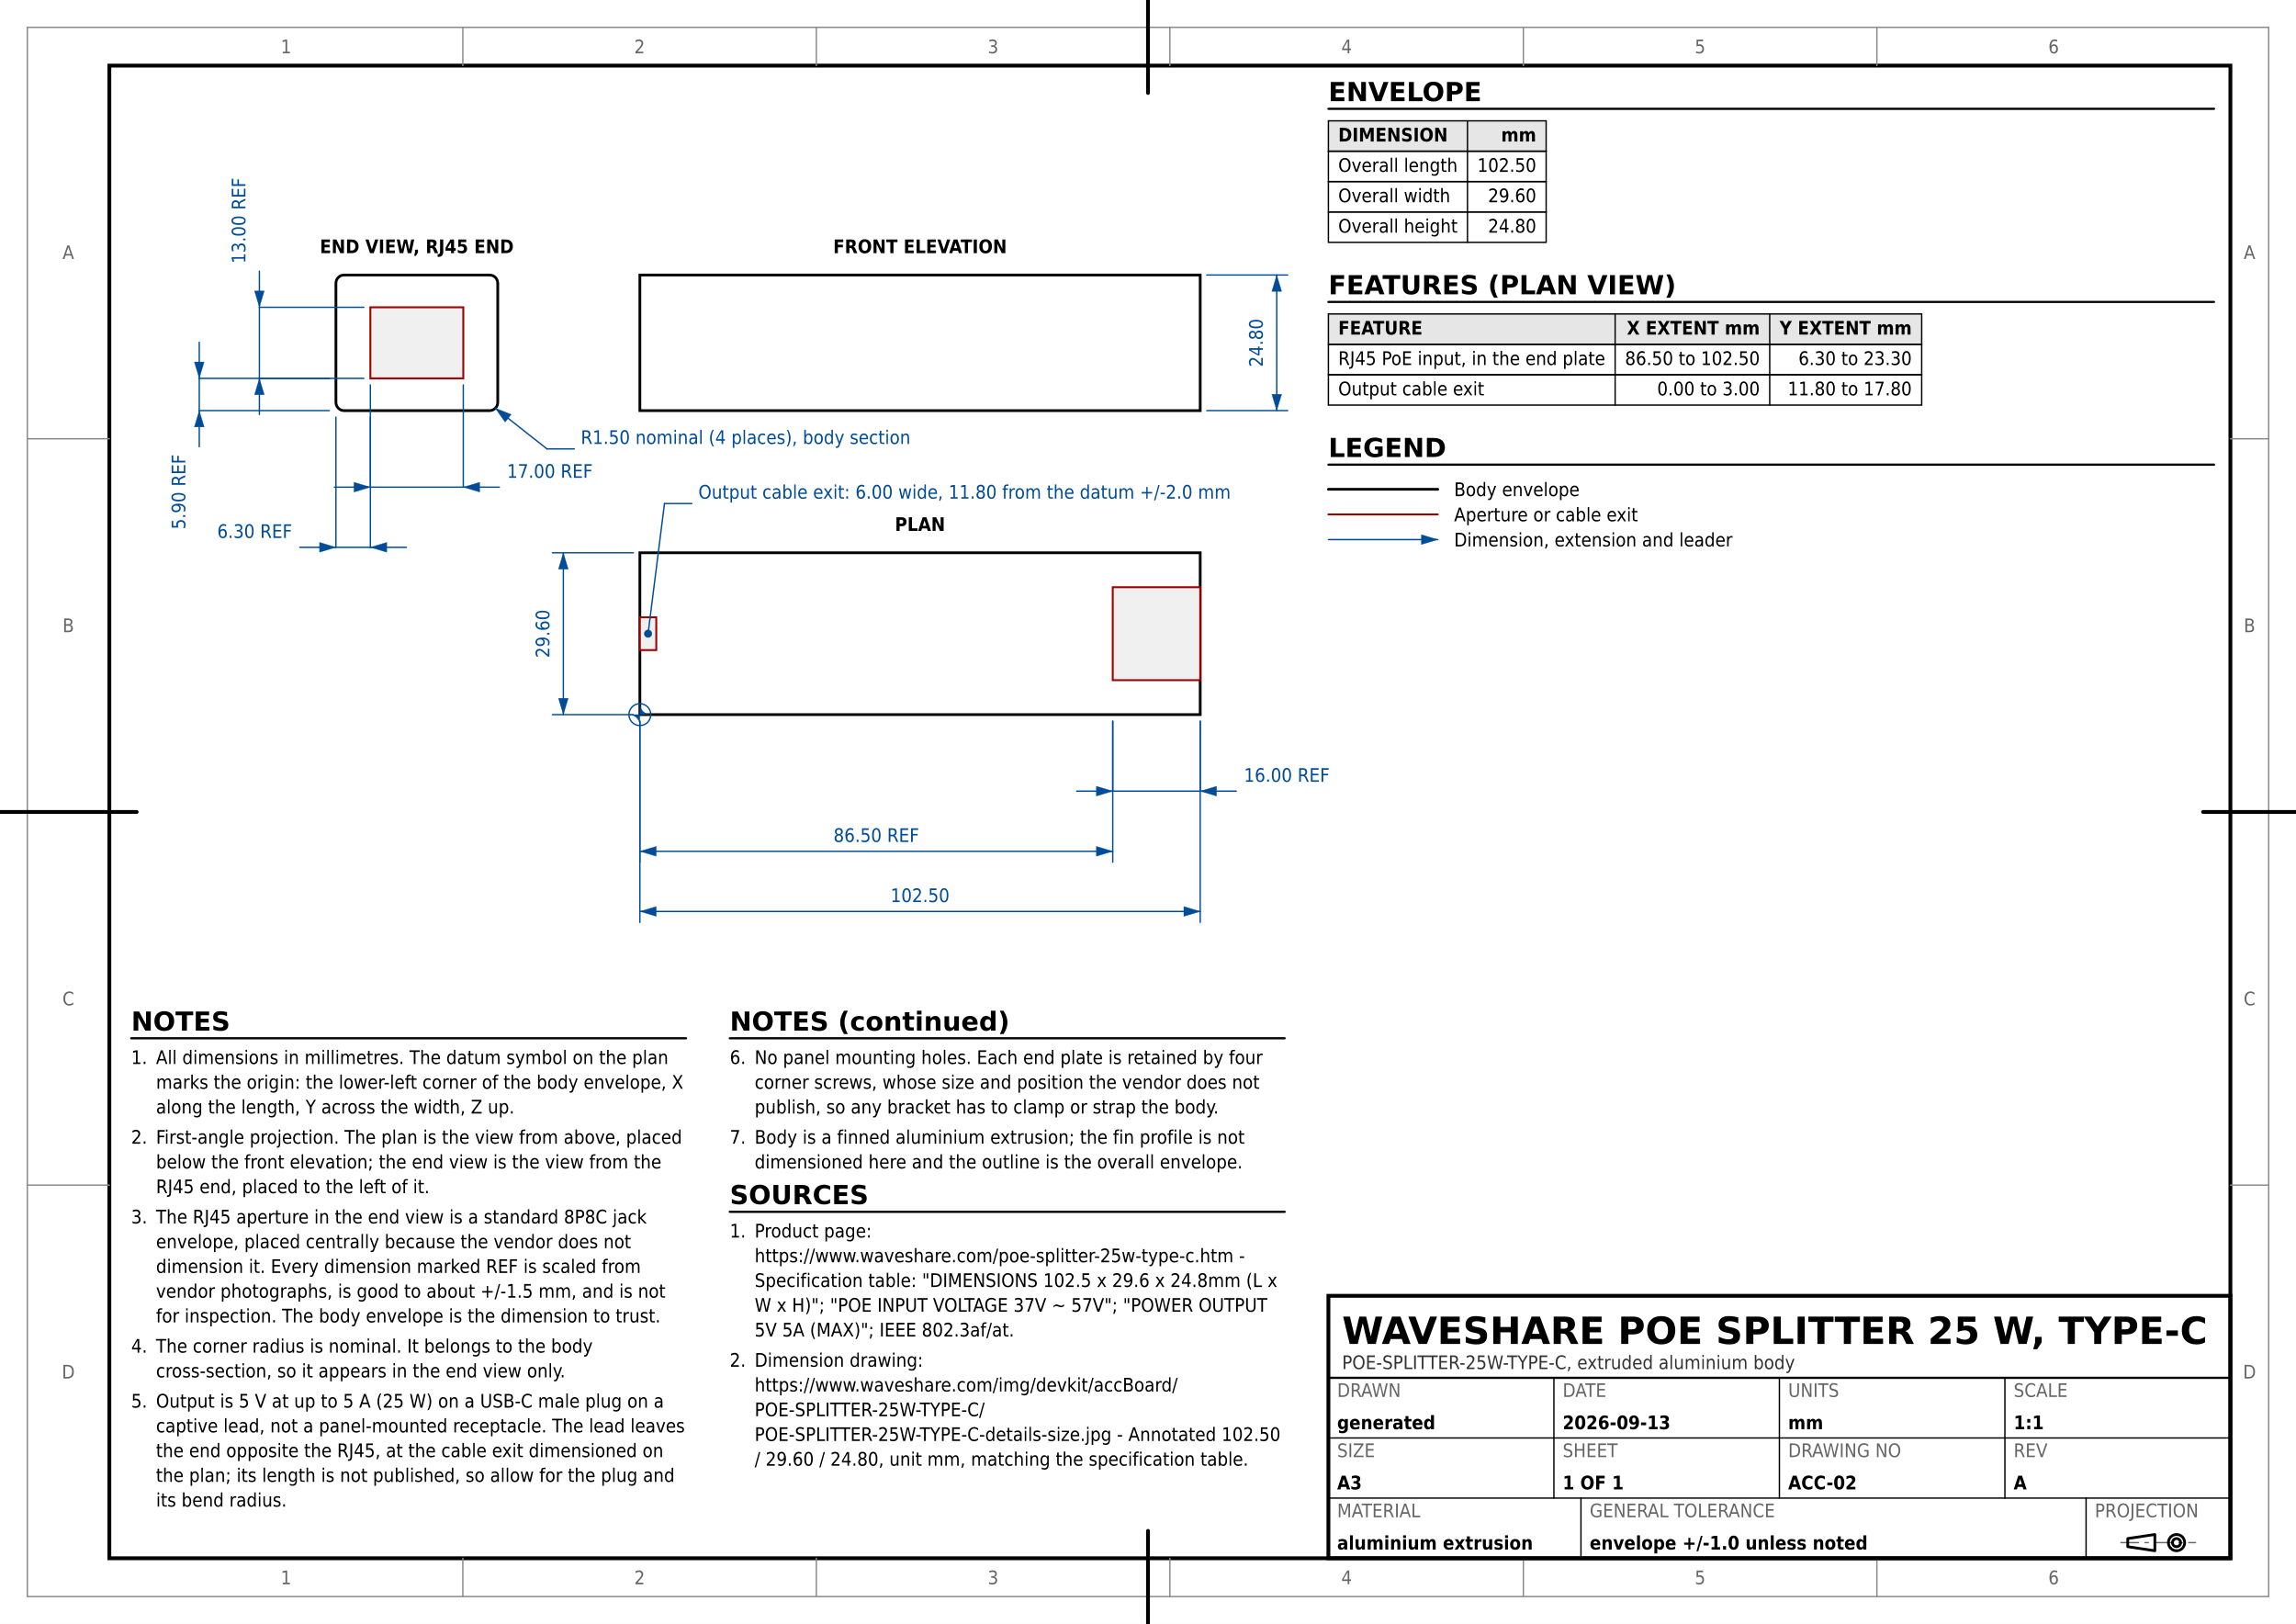
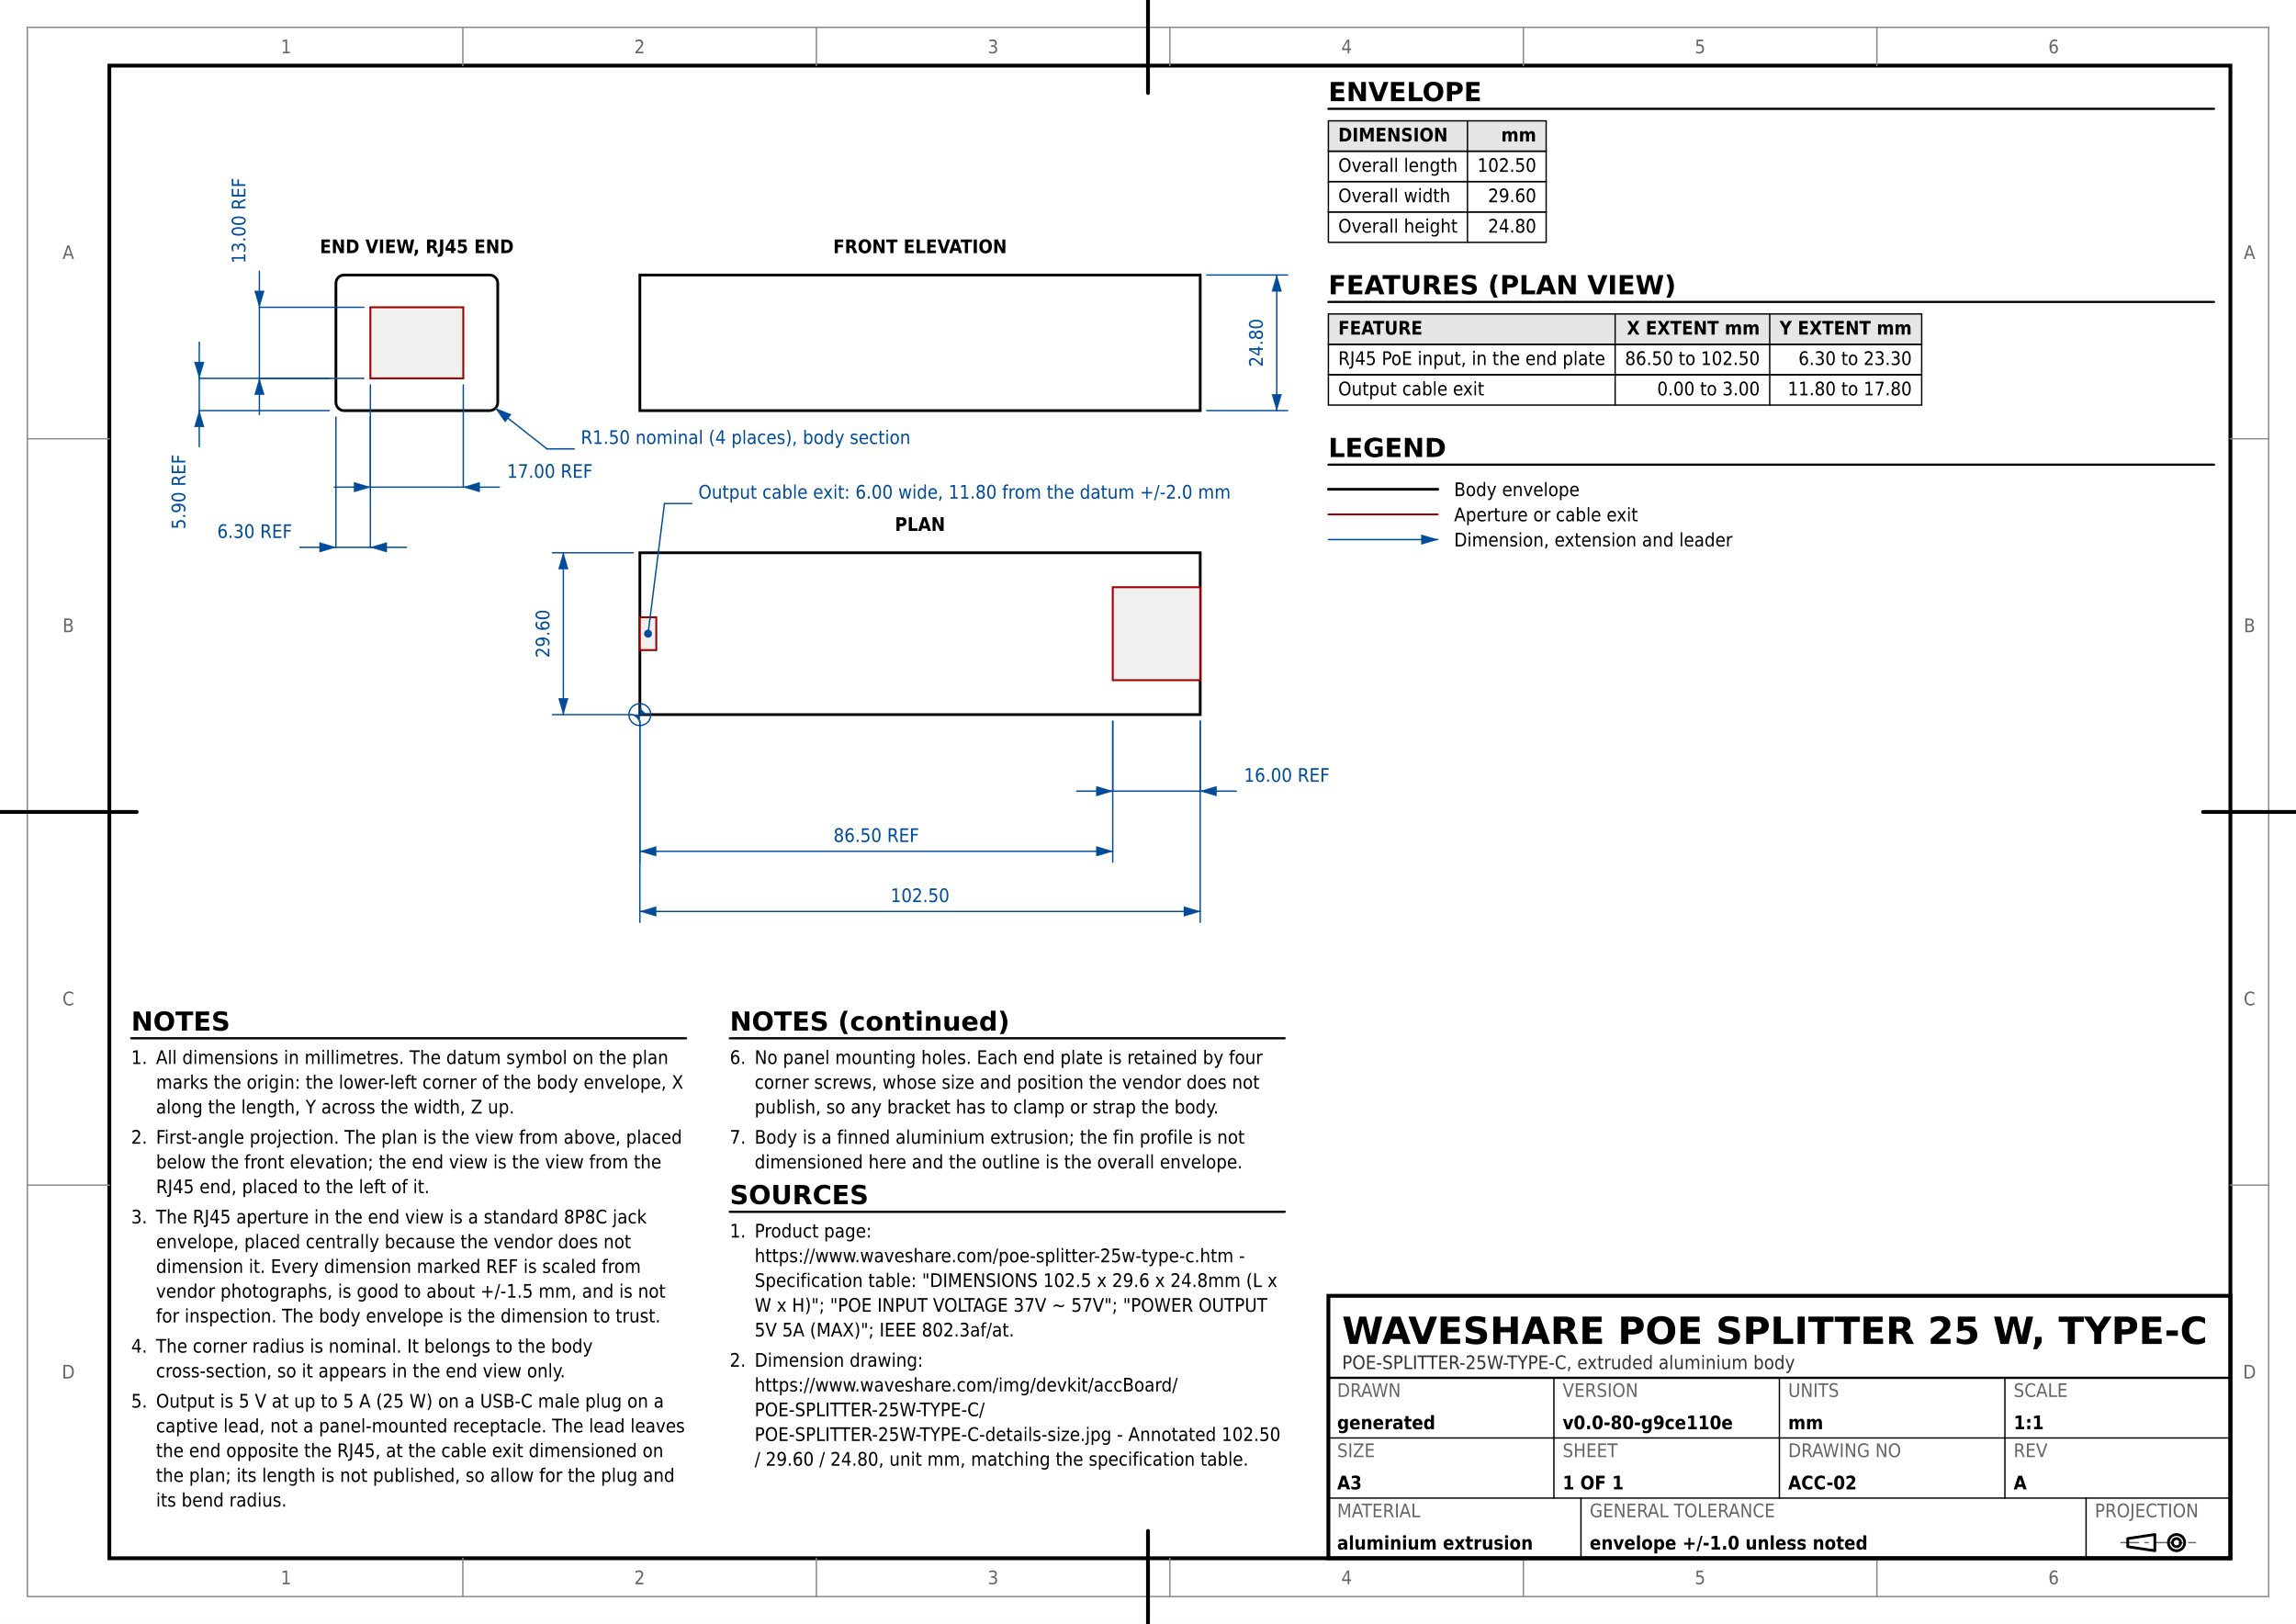
<svg xmlns="http://www.w3.org/2000/svg" version="1.1" width="420mm" height="297mm" viewBox="0 0 420 297">
  <rect width="100%" height="100%" fill="#ffffff" />
  <rect x="5" y="5" width="410" height="287" fill="none" stroke="#888888" stroke-width="0.25" />
  <rect x="20" y="12" width="388" height="273" fill="none" stroke="#000000" stroke-width="0.7" />
  <text x="52.333" y="289.75" font-family="DejaVu Sans Condensed, DejaVu Sans, Liberation Sans, sans-serif" font-size="3.429" fill="#666666" text-anchor="middle">1</text>
  <text x="52.333" y="9.75" font-family="DejaVu Sans Condensed, DejaVu Sans, Liberation Sans, sans-serif" font-size="3.429" fill="#666666" text-anchor="middle">1</text>
  <line x1="84.667" y1="292" x2="84.667" y2="285" stroke="#888888" stroke-width="0.25" stroke-linecap="round" />
  <line x1="84.667" y1="12" x2="84.667" y2="5" stroke="#888888" stroke-width="0.25" stroke-linecap="round" />
  <text x="117" y="289.75" font-family="DejaVu Sans Condensed, DejaVu Sans, Liberation Sans, sans-serif" font-size="3.429" fill="#666666" text-anchor="middle">2</text>
  <text x="117" y="9.75" font-family="DejaVu Sans Condensed, DejaVu Sans, Liberation Sans, sans-serif" font-size="3.429" fill="#666666" text-anchor="middle">2</text>
  <line x1="149.333" y1="292" x2="149.333" y2="285" stroke="#888888" stroke-width="0.25" stroke-linecap="round" />
  <line x1="149.333" y1="12" x2="149.333" y2="5" stroke="#888888" stroke-width="0.25" stroke-linecap="round" />
  <text x="181.667" y="289.75" font-family="DejaVu Sans Condensed, DejaVu Sans, Liberation Sans, sans-serif" font-size="3.429" fill="#666666" text-anchor="middle">3</text>
  <text x="181.667" y="9.75" font-family="DejaVu Sans Condensed, DejaVu Sans, Liberation Sans, sans-serif" font-size="3.429" fill="#666666" text-anchor="middle">3</text>
  <line x1="214" y1="292" x2="214" y2="285" stroke="#888888" stroke-width="0.25" stroke-linecap="round" />
  <line x1="214" y1="12" x2="214" y2="5" stroke="#888888" stroke-width="0.25" stroke-linecap="round" />
  <text x="246.333" y="289.75" font-family="DejaVu Sans Condensed, DejaVu Sans, Liberation Sans, sans-serif" font-size="3.429" fill="#666666" text-anchor="middle">4</text>
  <text x="246.333" y="9.75" font-family="DejaVu Sans Condensed, DejaVu Sans, Liberation Sans, sans-serif" font-size="3.429" fill="#666666" text-anchor="middle">4</text>
  <line x1="278.667" y1="292" x2="278.667" y2="285" stroke="#888888" stroke-width="0.25" stroke-linecap="round" />
  <line x1="278.667" y1="12" x2="278.667" y2="5" stroke="#888888" stroke-width="0.25" stroke-linecap="round" />
  <text x="311" y="289.75" font-family="DejaVu Sans Condensed, DejaVu Sans, Liberation Sans, sans-serif" font-size="3.429" fill="#666666" text-anchor="middle">5</text>
  <text x="311" y="9.75" font-family="DejaVu Sans Condensed, DejaVu Sans, Liberation Sans, sans-serif" font-size="3.429" fill="#666666" text-anchor="middle">5</text>
  <line x1="343.333" y1="292" x2="343.333" y2="285" stroke="#888888" stroke-width="0.25" stroke-linecap="round" />
  <line x1="343.333" y1="12" x2="343.333" y2="5" stroke="#888888" stroke-width="0.25" stroke-linecap="round" />
  <text x="375.667" y="289.75" font-family="DejaVu Sans Condensed, DejaVu Sans, Liberation Sans, sans-serif" font-size="3.429" fill="#666666" text-anchor="middle">6</text>
  <text x="375.667" y="9.75" font-family="DejaVu Sans Condensed, DejaVu Sans, Liberation Sans, sans-serif" font-size="3.429" fill="#666666" text-anchor="middle">6</text>
  <text x="12.5" y="252.125" font-family="DejaVu Sans Condensed, DejaVu Sans, Liberation Sans, sans-serif" font-size="3.429" fill="#666666" text-anchor="middle">D</text>
  <text x="411.5" y="252.125" font-family="DejaVu Sans Condensed, DejaVu Sans, Liberation Sans, sans-serif" font-size="3.429" fill="#666666" text-anchor="middle">D</text>
  <line x1="5" y1="216.75" x2="20" y2="216.75" stroke="#888888" stroke-width="0.25" stroke-linecap="round" />
  <line x1="408" y1="216.75" x2="415" y2="216.75" stroke="#888888" stroke-width="0.25" stroke-linecap="round" />
  <text x="12.5" y="183.875" font-family="DejaVu Sans Condensed, DejaVu Sans, Liberation Sans, sans-serif" font-size="3.429" fill="#666666" text-anchor="middle">C</text>
  <text x="411.5" y="183.875" font-family="DejaVu Sans Condensed, DejaVu Sans, Liberation Sans, sans-serif" font-size="3.429" fill="#666666" text-anchor="middle">C</text>
  <line x1="5" y1="148.5" x2="20" y2="148.5" stroke="#888888" stroke-width="0.25" stroke-linecap="round" />
  <line x1="408" y1="148.5" x2="415" y2="148.5" stroke="#888888" stroke-width="0.25" stroke-linecap="round" />
  <text x="12.5" y="115.625" font-family="DejaVu Sans Condensed, DejaVu Sans, Liberation Sans, sans-serif" font-size="3.429" fill="#666666" text-anchor="middle">B</text>
  <text x="411.5" y="115.625" font-family="DejaVu Sans Condensed, DejaVu Sans, Liberation Sans, sans-serif" font-size="3.429" fill="#666666" text-anchor="middle">B</text>
  <line x1="5" y1="80.25" x2="20" y2="80.25" stroke="#888888" stroke-width="0.25" stroke-linecap="round" />
  <line x1="408" y1="80.25" x2="415" y2="80.25" stroke="#888888" stroke-width="0.25" stroke-linecap="round" />
  <text x="12.5" y="47.375" font-family="DejaVu Sans Condensed, DejaVu Sans, Liberation Sans, sans-serif" font-size="3.429" fill="#666666" text-anchor="middle">A</text>
  <text x="411.5" y="47.375" font-family="DejaVu Sans Condensed, DejaVu Sans, Liberation Sans, sans-serif" font-size="3.429" fill="#666666" text-anchor="middle">A</text>
  <line x1="210" y1="297" x2="210" y2="280" stroke="#000000" stroke-width="0.7" stroke-linecap="round" />
  <line x1="210" y1="17" x2="210" y2="0" stroke="#000000" stroke-width="0.7" stroke-linecap="round" />
  <line x1="0" y1="148.5" x2="25" y2="148.5" stroke="#000000" stroke-width="0.7" stroke-linecap="round" />
  <line x1="403" y1="148.5" x2="420" y2="148.5" stroke="#000000" stroke-width="0.7" stroke-linecap="round" />
  <rect x="117.05" y="50.3" width="102.5" height="24.8" fill="none" stroke="#000000" stroke-width="0.5" />
  <rect x="117.05" y="101.1" width="102.5" height="29.6" fill="none" stroke="#000000" stroke-width="0.5" />
  <rect x="61.45" y="50.3" width="29.6" height="24.8" fill="none" stroke="#000000" stroke-width="0.5" rx="1.5" ry="1.5" />
  <text x="168.3" y="46.3" font-family="DejaVu Sans Condensed, DejaVu Sans, Liberation Sans, sans-serif" font-size="3.429" fill="#000000" text-anchor="middle" font-weight="bold">FRONT ELEVATION</text>
  <text x="168.3" y="97.1" font-family="DejaVu Sans Condensed, DejaVu Sans, Liberation Sans, sans-serif" font-size="3.429" fill="#000000" text-anchor="middle" font-weight="bold">PLAN</text>
  <text x="76.25" y="46.3" font-family="DejaVu Sans Condensed, DejaVu Sans, Liberation Sans, sans-serif" font-size="3.429" fill="#000000" text-anchor="middle" font-weight="bold">END VIEW, RJ45 END</text>
  <rect x="203.55" y="107.4" width="16" height="17" fill="#f0f0f0" stroke="#a00000" stroke-width="0.35" />
  <rect x="67.75" y="56.2" width="17" height="13" fill="#f0f0f0" stroke="#a00000" stroke-width="0.35" />
  <line x1="67.75" y1="70.4" x2="67.75" y2="89.1" stroke="#004c99" stroke-width="0.25" stroke-linecap="round" />
  <line x1="84.75" y1="70.4" x2="84.75" y2="89.1" stroke="#004c99" stroke-width="0.25" stroke-linecap="round" />
  <line x1="67.75" y1="89.1" x2="84.75" y2="89.1" stroke="#004c99" stroke-width="0.25" stroke-linecap="round" />
  <polygon points="67.75,89.1 64.75,88.2 64.75,90" fill="#004c99" stroke="#004c99" stroke-width="0.05" stroke-linejoin="round" />
  <polygon points="84.75,89.1 87.75,90 87.75,88.2" fill="#004c99" stroke="#004c99" stroke-width="0.05" stroke-linejoin="round" />
  <line x1="61.15" y1="89.1" x2="67.75" y2="89.1" stroke="#004c99" stroke-width="0.25" stroke-linecap="round" />
  <line x1="84.75" y1="89.1" x2="91.35" y2="89.1" stroke="#004c99" stroke-width="0.25" stroke-linecap="round" />
  <text x="92.75" y="87.391" font-family="DejaVu Sans Condensed, DejaVu Sans, Liberation Sans, sans-serif" font-size="3.429" fill="#004c99" text-anchor="start">17.00 REF</text>
  <line x1="61.45" y1="76.3" x2="61.45" y2="100.1" stroke="#004c99" stroke-width="0.25" stroke-linecap="round" />
  <line x1="67.75" y1="76.3" x2="67.75" y2="100.1" stroke="#004c99" stroke-width="0.25" stroke-linecap="round" />
  <line x1="61.45" y1="100.1" x2="67.75" y2="100.1" stroke="#004c99" stroke-width="0.25" stroke-linecap="round" />
  <polygon points="61.45,100.1 58.45,99.2 58.45,101" fill="#004c99" stroke="#004c99" stroke-width="0.05" stroke-linejoin="round" />
  <polygon points="67.75,100.1 70.75,101 70.75,99.2" fill="#004c99" stroke="#004c99" stroke-width="0.05" stroke-linejoin="round" />
  <line x1="54.85" y1="100.1" x2="61.45" y2="100.1" stroke="#004c99" stroke-width="0.25" stroke-linecap="round" />
  <line x1="67.75" y1="100.1" x2="74.35" y2="100.1" stroke="#004c99" stroke-width="0.25" stroke-linecap="round" />
  <text x="53.45" y="98.391" font-family="DejaVu Sans Condensed, DejaVu Sans, Liberation Sans, sans-serif" font-size="3.429" fill="#004c99" text-anchor="end">6.30 REF</text>
  <line x1="66.55" y1="69.2" x2="47.45" y2="69.2" stroke="#004c99" stroke-width="0.25" stroke-linecap="round" />
  <line x1="66.55" y1="56.2" x2="47.45" y2="56.2" stroke="#004c99" stroke-width="0.25" stroke-linecap="round" />
  <line x1="47.45" y1="69.2" x2="47.45" y2="56.2" stroke="#004c99" stroke-width="0.25" stroke-linecap="round" />
  <polygon points="47.45,69.2 46.55,72.2 48.35,72.2" fill="#004c99" stroke="#004c99" stroke-width="0.05" stroke-linejoin="round" />
  <polygon points="47.45,56.2 48.35,53.2 46.55,53.2" fill="#004c99" stroke="#004c99" stroke-width="0.05" stroke-linejoin="round" />
  <line x1="47.45" y1="75.8" x2="47.45" y2="69.2" stroke="#004c99" stroke-width="0.25" stroke-linecap="round" />
  <line x1="47.45" y1="56.2" x2="47.45" y2="49.6" stroke="#004c99" stroke-width="0.25" stroke-linecap="round" />
  <text x="44.895" y="48.2" font-family="DejaVu Sans Condensed, DejaVu Sans, Liberation Sans, sans-serif" font-size="3.429" fill="#004c99" text-anchor="start" transform="rotate(-90 44.8953 48.2)">13.00 REF</text>
  <line x1="60.25" y1="75.1" x2="36.45" y2="75.1" stroke="#004c99" stroke-width="0.25" stroke-linecap="round" />
  <line x1="60.25" y1="69.2" x2="36.45" y2="69.2" stroke="#004c99" stroke-width="0.25" stroke-linecap="round" />
  <line x1="36.45" y1="75.1" x2="36.45" y2="69.2" stroke="#004c99" stroke-width="0.25" stroke-linecap="round" />
  <polygon points="36.45,75.1 35.55,78.1 37.35,78.1" fill="#004c99" stroke="#004c99" stroke-width="0.05" stroke-linejoin="round" />
  <polygon points="36.45,69.2 37.35,66.2 35.55,66.2" fill="#004c99" stroke="#004c99" stroke-width="0.05" stroke-linejoin="round" />
  <line x1="36.45" y1="81.7" x2="36.45" y2="75.1" stroke="#004c99" stroke-width="0.25" stroke-linecap="round" />
  <line x1="36.45" y1="69.2" x2="36.45" y2="62.6" stroke="#004c99" stroke-width="0.25" stroke-linecap="round" />
  <text x="33.895" y="83.1" font-family="DejaVu Sans Condensed, DejaVu Sans, Liberation Sans, sans-serif" font-size="3.429" fill="#004c99" text-anchor="end" transform="rotate(-90 33.8953 83.1)">5.90 REF</text>
  <line x1="203.55" y1="131.9" x2="203.55" y2="144.7" stroke="#004c99" stroke-width="0.25" stroke-linecap="round" />
  <line x1="219.55" y1="131.9" x2="219.55" y2="144.7" stroke="#004c99" stroke-width="0.25" stroke-linecap="round" />
  <line x1="203.55" y1="144.7" x2="219.55" y2="144.7" stroke="#004c99" stroke-width="0.25" stroke-linecap="round" />
  <polygon points="203.55,144.7 200.55,143.8 200.55,145.6" fill="#004c99" stroke="#004c99" stroke-width="0.05" stroke-linejoin="round" />
  <polygon points="219.55,144.7 222.55,145.6 222.55,143.8" fill="#004c99" stroke="#004c99" stroke-width="0.05" stroke-linejoin="round" />
  <line x1="196.95" y1="144.7" x2="203.55" y2="144.7" stroke="#004c99" stroke-width="0.25" stroke-linecap="round" />
  <line x1="219.55" y1="144.7" x2="226.15" y2="144.7" stroke="#004c99" stroke-width="0.25" stroke-linecap="round" />
  <text x="227.55" y="142.991" font-family="DejaVu Sans Condensed, DejaVu Sans, Liberation Sans, sans-serif" font-size="3.429" fill="#004c99" text-anchor="start">16.00 REF</text>
  <line x1="117.05" y1="131.9" x2="117.05" y2="157.7" stroke="#004c99" stroke-width="0.25" stroke-linecap="round" />
  <line x1="203.55" y1="131.9" x2="203.55" y2="157.7" stroke="#004c99" stroke-width="0.25" stroke-linecap="round" />
  <line x1="117.05" y1="155.7" x2="203.55" y2="155.7" stroke="#004c99" stroke-width="0.25" stroke-linecap="round" />
  <polygon points="117.05,155.7 120.05,156.6 120.05,154.8" fill="#004c99" stroke="#004c99" stroke-width="0.05" stroke-linejoin="round" />
  <polygon points="203.55,155.7 200.55,154.8 200.55,156.6" fill="#004c99" stroke="#004c99" stroke-width="0.05" stroke-linejoin="round" />
  <text x="160.3" y="153.991" font-family="DejaVu Sans Condensed, DejaVu Sans, Liberation Sans, sans-serif" font-size="3.429" fill="#004c99" text-anchor="middle">86.50 REF</text>
  <rect x="117.05" y="112.9" width="3" height="6" fill="#f0f0f0" stroke="#a00000" stroke-width="0.35" />
  <circle cx="118.55" cy="115.9" r="0.7" fill="#004c99" stroke="#004c99" stroke-width="0.05" />
  <line x1="118.55" y1="115.9" x2="121.55" y2="92.1" stroke="#004c99" stroke-width="0.25" stroke-linecap="round" />
  <line x1="121.55" y1="92.1" x2="126.55" y2="92.1" stroke="#004c99" stroke-width="0.25" stroke-linecap="round" />
  <text x="127.75" y="91.2" font-family="DejaVu Sans Condensed, DejaVu Sans, Liberation Sans, sans-serif" font-size="3.429" fill="#004c99" text-anchor="start">Output cable exit: 6.00 wide, 11.80 from the datum +/-2.0 mm</text>
  <line x1="117.05" y1="131.9" x2="117.05" y2="168.7" stroke="#004c99" stroke-width="0.25" stroke-linecap="round" />
  <line x1="219.55" y1="131.9" x2="219.55" y2="168.7" stroke="#004c99" stroke-width="0.25" stroke-linecap="round" />
  <line x1="117.05" y1="166.7" x2="219.55" y2="166.7" stroke="#004c99" stroke-width="0.25" stroke-linecap="round" />
  <polygon points="117.05,166.7 120.05,167.6 120.05,165.8" fill="#004c99" stroke="#004c99" stroke-width="0.05" stroke-linejoin="round" />
  <polygon points="219.55,166.7 216.55,165.8 216.55,167.6" fill="#004c99" stroke="#004c99" stroke-width="0.05" stroke-linejoin="round" />
  <text x="168.3" y="164.991" font-family="DejaVu Sans Condensed, DejaVu Sans, Liberation Sans, sans-serif" font-size="3.429" fill="#004c99" text-anchor="middle">102.50</text>
  <line x1="115.85" y1="130.7" x2="101.05" y2="130.7" stroke="#004c99" stroke-width="0.25" stroke-linecap="round" />
  <line x1="115.85" y1="101.1" x2="101.05" y2="101.1" stroke="#004c99" stroke-width="0.25" stroke-linecap="round" />
  <line x1="103.05" y1="130.7" x2="103.05" y2="101.1" stroke="#004c99" stroke-width="0.25" stroke-linecap="round" />
  <polygon points="103.05,130.7 103.95,127.7 102.15,127.7" fill="#004c99" stroke="#004c99" stroke-width="0.05" stroke-linejoin="round" />
  <polygon points="103.05,101.1 102.15,104.1 103.95,104.1" fill="#004c99" stroke="#004c99" stroke-width="0.05" stroke-linejoin="round" />
  <text x="100.495" y="115.9" font-family="DejaVu Sans Condensed, DejaVu Sans, Liberation Sans, sans-serif" font-size="3.429" fill="#004c99" text-anchor="middle" transform="rotate(-90 100.4953 115.9)">29.60</text>
  <line x1="220.75" y1="75.1" x2="235.55" y2="75.1" stroke="#004c99" stroke-width="0.25" stroke-linecap="round" />
  <line x1="220.75" y1="50.3" x2="235.55" y2="50.3" stroke="#004c99" stroke-width="0.25" stroke-linecap="round" />
  <line x1="233.55" y1="75.1" x2="233.55" y2="50.3" stroke="#004c99" stroke-width="0.25" stroke-linecap="round" />
  <polygon points="233.55,75.1 234.45,72.1 232.65,72.1" fill="#004c99" stroke="#004c99" stroke-width="0.05" stroke-linejoin="round" />
  <polygon points="233.55,50.3 232.65,53.3 234.45,53.3" fill="#004c99" stroke="#004c99" stroke-width="0.05" stroke-linejoin="round" />
  <text x="230.995" y="62.7" font-family="DejaVu Sans Condensed, DejaVu Sans, Liberation Sans, sans-serif" font-size="3.429" fill="#004c99" text-anchor="middle" transform="rotate(-90 230.9953 62.7)">24.80</text>
  <polygon points="90.6,74.65 92.399,77.214 93.513,75.8" fill="#004c99" stroke="#004c99" stroke-width="0.05" stroke-linejoin="round" />
  <line x1="90.6" y1="74.65" x2="100.05" y2="82.1" stroke="#004c99" stroke-width="0.25" stroke-linecap="round" />
  <line x1="100.05" y1="82.1" x2="105.05" y2="82.1" stroke="#004c99" stroke-width="0.25" stroke-linecap="round" />
  <text x="106.25" y="81.2" font-family="DejaVu Sans Condensed, DejaVu Sans, Liberation Sans, sans-serif" font-size="3.429" fill="#004c99" text-anchor="start">R1.50 nominal (4 places), body section</text>
  <circle cx="117.05" cy="130.7" r="2" fill="none" stroke="#004c99" stroke-width="0.25" />
  <path d="M 117.05 130.7 L 119.05 130.7 A 2.0 2.0 0 0 1 117.05 128.7 Z" fill="#004c99" stroke="#004c99" stroke-width="0.05" stroke-linejoin="round" stroke-linecap="round" />
  <path d="M 117.05 130.7 L 115.05 130.7 A 2.0 2.0 0 0 1 117.05 132.7 Z" fill="#004c99" stroke="#004c99" stroke-width="0.05" stroke-linejoin="round" stroke-linecap="round" />
  <text x="243" y="18.5" font-family="DejaVu Sans, Liberation Sans, sans-serif" font-size="4.801" fill="#000000" text-anchor="start" font-weight="bold">ENVELOPE</text>
  <line x1="243" y1="19.9" x2="405" y2="19.9" stroke="#000000" stroke-width="0.4" stroke-linecap="round" />
  <rect x="243" y="22.1" width="39.833" height="5.556" fill="#e6e6e6" stroke="#000000" stroke-width="0.25" />
  <text x="244.8" y="25.878" font-family="DejaVu Sans Condensed, DejaVu Sans, Liberation Sans, sans-serif" font-size="3.429" fill="#000000" text-anchor="start" font-weight="bold">DIMENSION</text>
  <text x="281.033" y="25.878" font-family="DejaVu Sans Condensed, DejaVu Sans, Liberation Sans, sans-serif" font-size="3.429" fill="#000000" text-anchor="end" font-weight="bold">mm</text>
  <rect x="243" y="27.656" width="39.833" height="5.556" fill="none" stroke="#000000" stroke-width="0.25" />
  <text x="244.8" y="31.433" font-family="DejaVu Sans Condensed, DejaVu Sans, Liberation Sans, sans-serif" font-size="3.429" fill="#000000" text-anchor="start">Overall length</text>
  <text x="281.033" y="31.433" font-family="DejaVu Sans Condensed, DejaVu Sans, Liberation Sans, sans-serif" font-size="3.429" fill="#000000" text-anchor="end">102.50</text>
  <rect x="243" y="33.211" width="39.833" height="5.556" fill="none" stroke="#000000" stroke-width="0.25" />
  <text x="244.8" y="36.989" font-family="DejaVu Sans Condensed, DejaVu Sans, Liberation Sans, sans-serif" font-size="3.429" fill="#000000" text-anchor="start">Overall width</text>
  <text x="281.033" y="36.989" font-family="DejaVu Sans Condensed, DejaVu Sans, Liberation Sans, sans-serif" font-size="3.429" fill="#000000" text-anchor="end">29.60</text>
  <rect x="243" y="38.767" width="39.833" height="5.556" fill="none" stroke="#000000" stroke-width="0.25" />
  <text x="244.8" y="42.544" font-family="DejaVu Sans Condensed, DejaVu Sans, Liberation Sans, sans-serif" font-size="3.429" fill="#000000" text-anchor="start">Overall height</text>
  <text x="281.033" y="42.544" font-family="DejaVu Sans Condensed, DejaVu Sans, Liberation Sans, sans-serif" font-size="3.429" fill="#000000" text-anchor="end">24.80</text>
  <line x1="268.441" y1="22.1" x2="268.441" y2="44.322" stroke="#000000" stroke-width="0.25" stroke-linecap="round" />
  <text x="243" y="53.822" font-family="DejaVu Sans, Liberation Sans, sans-serif" font-size="4.801" fill="#000000" text-anchor="start" font-weight="bold">FEATURES (PLAN VIEW)</text>
  <line x1="243" y1="55.222" x2="405" y2="55.222" stroke="#000000" stroke-width="0.4" stroke-linecap="round" />
  <rect x="243" y="57.422" width="108.528" height="5.556" fill="#e6e6e6" stroke="#000000" stroke-width="0.25" />
  <text x="244.8" y="61.2" font-family="DejaVu Sans Condensed, DejaVu Sans, Liberation Sans, sans-serif" font-size="3.429" fill="#000000" text-anchor="start" font-weight="bold">FEATURE</text>
  <text x="321.929" y="61.2" font-family="DejaVu Sans Condensed, DejaVu Sans, Liberation Sans, sans-serif" font-size="3.429" fill="#000000" text-anchor="end" font-weight="bold">X EXTENT mm</text>
  <text x="349.728" y="61.2" font-family="DejaVu Sans Condensed, DejaVu Sans, Liberation Sans, sans-serif" font-size="3.429" fill="#000000" text-anchor="end" font-weight="bold">Y EXTENT mm</text>
  <rect x="243" y="62.978" width="108.528" height="5.556" fill="none" stroke="#000000" stroke-width="0.25" />
  <text x="244.8" y="66.756" font-family="DejaVu Sans Condensed, DejaVu Sans, Liberation Sans, sans-serif" font-size="3.429" fill="#000000" text-anchor="start">RJ45 PoE input, in the end plate</text>
  <text x="321.929" y="66.756" font-family="DejaVu Sans Condensed, DejaVu Sans, Liberation Sans, sans-serif" font-size="3.429" fill="#000000" text-anchor="end">86.50 to 102.50</text>
  <text x="349.728" y="66.756" font-family="DejaVu Sans Condensed, DejaVu Sans, Liberation Sans, sans-serif" font-size="3.429" fill="#000000" text-anchor="end">6.30 to 23.30</text>
  <rect x="243" y="68.533" width="108.528" height="5.556" fill="none" stroke="#000000" stroke-width="0.25" />
  <text x="244.8" y="72.311" font-family="DejaVu Sans Condensed, DejaVu Sans, Liberation Sans, sans-serif" font-size="3.429" fill="#000000" text-anchor="start">Output cable exit</text>
  <text x="321.929" y="72.311" font-family="DejaVu Sans Condensed, DejaVu Sans, Liberation Sans, sans-serif" font-size="3.429" fill="#000000" text-anchor="end">0.00 to 3.00</text>
  <text x="349.728" y="72.311" font-family="DejaVu Sans Condensed, DejaVu Sans, Liberation Sans, sans-serif" font-size="3.429" fill="#000000" text-anchor="end">11.80 to 17.80</text>
  <line x1="295.452" y1="57.422" x2="295.452" y2="74.089" stroke="#000000" stroke-width="0.25" stroke-linecap="round" />
  <line x1="323.729" y1="57.422" x2="323.729" y2="74.089" stroke="#000000" stroke-width="0.25" stroke-linecap="round" />
  <text x="243" y="83.589" font-family="DejaVu Sans, Liberation Sans, sans-serif" font-size="4.801" fill="#000000" text-anchor="start" font-weight="bold">LEGEND</text>
  <line x1="243" y1="84.989" x2="405" y2="84.989" stroke="#000000" stroke-width="0.4" stroke-linecap="round" />
  <line x1="243" y1="89.489" x2="263" y2="89.489" stroke="#000000" stroke-width="0.5" stroke-linecap="round" />
  <text x="266" y="90.739" font-family="DejaVu Sans Condensed, DejaVu Sans, Liberation Sans, sans-serif" font-size="3.429" fill="#000000" text-anchor="start">Body envelope</text>
  <line x1="243" y1="94.089" x2="263" y2="94.089" stroke="#a00000" stroke-width="0.35" stroke-linecap="round" />
  <text x="266" y="95.339" font-family="DejaVu Sans Condensed, DejaVu Sans, Liberation Sans, sans-serif" font-size="3.429" fill="#000000" text-anchor="start">Aperture or cable exit</text>
  <line x1="243" y1="98.689" x2="263" y2="98.689" stroke="#004c99" stroke-width="0.25" stroke-linecap="round" />
  <polygon points="263,98.689 260,97.789 260,99.589" fill="#004c99" stroke="#004c99" stroke-width="0.05" stroke-linejoin="round" />
  <text x="266" y="99.939" font-family="DejaVu Sans Condensed, DejaVu Sans, Liberation Sans, sans-serif" font-size="3.429" fill="#000000" text-anchor="start">Dimension, extension and leader</text>
  <text x="24" y="188.5" font-family="DejaVu Sans, Liberation Sans, sans-serif" font-size="4.801" fill="#000000" text-anchor="start" font-weight="bold">NOTES</text>
  <line x1="24" y1="189.9" x2="125.5" y2="189.9" stroke="#000000" stroke-width="0.4" stroke-linecap="round" />
  <text x="24" y="194.6" font-family="DejaVu Sans Condensed, DejaVu Sans, Liberation Sans, sans-serif" font-size="3.429" fill="#000000" text-anchor="start">1.</text>
  <text x="28.542" y="194.6" font-family="DejaVu Sans Condensed, DejaVu Sans, Liberation Sans, sans-serif" font-size="3.429" fill="#000000" text-anchor="start">All dimensions in millimetres. The datum symbol on the plan</text>
  <text x="28.542" y="199.127" font-family="DejaVu Sans Condensed, DejaVu Sans, Liberation Sans, sans-serif" font-size="3.429" fill="#000000" text-anchor="start">marks the origin: the lower-left corner of the body envelope, X</text>
  <text x="28.542" y="203.654" font-family="DejaVu Sans Condensed, DejaVu Sans, Liberation Sans, sans-serif" font-size="3.429" fill="#000000" text-anchor="start">along the length, Y across the width, Z up.</text>
  <text x="24" y="209.18" font-family="DejaVu Sans Condensed, DejaVu Sans, Liberation Sans, sans-serif" font-size="3.429" fill="#000000" text-anchor="start">2.</text>
  <text x="28.542" y="209.18" font-family="DejaVu Sans Condensed, DejaVu Sans, Liberation Sans, sans-serif" font-size="3.429" fill="#000000" text-anchor="start">First-angle projection. The plan is the view from above, placed</text>
  <text x="28.542" y="213.707" font-family="DejaVu Sans Condensed, DejaVu Sans, Liberation Sans, sans-serif" font-size="3.429" fill="#000000" text-anchor="start">below the front elevation; the end view is the view from the</text>
  <text x="28.542" y="218.234" font-family="DejaVu Sans Condensed, DejaVu Sans, Liberation Sans, sans-serif" font-size="3.429" fill="#000000" text-anchor="start">RJ45 end, placed to the left of it.</text>
  <text x="24" y="223.761" font-family="DejaVu Sans Condensed, DejaVu Sans, Liberation Sans, sans-serif" font-size="3.429" fill="#000000" text-anchor="start">3.</text>
  <text x="28.542" y="223.761" font-family="DejaVu Sans Condensed, DejaVu Sans, Liberation Sans, sans-serif" font-size="3.429" fill="#000000" text-anchor="start">The RJ45 aperture in the end view is a standard 8P8C jack</text>
  <text x="28.542" y="228.287" font-family="DejaVu Sans Condensed, DejaVu Sans, Liberation Sans, sans-serif" font-size="3.429" fill="#000000" text-anchor="start">envelope, placed centrally because the vendor does not</text>
  <text x="28.542" y="232.814" font-family="DejaVu Sans Condensed, DejaVu Sans, Liberation Sans, sans-serif" font-size="3.429" fill="#000000" text-anchor="start">dimension it. Every dimension marked REF is scaled from</text>
  <text x="28.542" y="237.341" font-family="DejaVu Sans Condensed, DejaVu Sans, Liberation Sans, sans-serif" font-size="3.429" fill="#000000" text-anchor="start">vendor photographs, is good to about +/-1.5 mm, and is not</text>
  <text x="28.542" y="241.868" font-family="DejaVu Sans Condensed, DejaVu Sans, Liberation Sans, sans-serif" font-size="3.429" fill="#000000" text-anchor="start">for inspection. The body envelope is the dimension to trust.</text>
  <text x="24" y="247.394" font-family="DejaVu Sans Condensed, DejaVu Sans, Liberation Sans, sans-serif" font-size="3.429" fill="#000000" text-anchor="start">4.</text>
  <text x="28.542" y="247.394" font-family="DejaVu Sans Condensed, DejaVu Sans, Liberation Sans, sans-serif" font-size="3.429" fill="#000000" text-anchor="start">The corner radius is nominal. It belongs to the body</text>
  <text x="28.542" y="251.921" font-family="DejaVu Sans Condensed, DejaVu Sans, Liberation Sans, sans-serif" font-size="3.429" fill="#000000" text-anchor="start">cross-section, so it appears in the end view only.</text>
  <text x="24" y="257.448" font-family="DejaVu Sans Condensed, DejaVu Sans, Liberation Sans, sans-serif" font-size="3.429" fill="#000000" text-anchor="start">5.</text>
  <text x="28.542" y="257.448" font-family="DejaVu Sans Condensed, DejaVu Sans, Liberation Sans, sans-serif" font-size="3.429" fill="#000000" text-anchor="start">Output is 5 V at up to 5 A (25 W) on a USB-C male plug on a</text>
  <text x="28.542" y="261.974" font-family="DejaVu Sans Condensed, DejaVu Sans, Liberation Sans, sans-serif" font-size="3.429" fill="#000000" text-anchor="start">captive lead, not a panel-mounted receptacle. The lead leaves</text>
  <text x="28.542" y="266.501" font-family="DejaVu Sans Condensed, DejaVu Sans, Liberation Sans, sans-serif" font-size="3.429" fill="#000000" text-anchor="start">the end opposite the RJ45, at the cable exit dimensioned on</text>
  <text x="28.542" y="271.028" font-family="DejaVu Sans Condensed, DejaVu Sans, Liberation Sans, sans-serif" font-size="3.429" fill="#000000" text-anchor="start">the plan; its length is not published, so allow for the plug and</text>
  <text x="28.542" y="275.555" font-family="DejaVu Sans Condensed, DejaVu Sans, Liberation Sans, sans-serif" font-size="3.429" fill="#000000" text-anchor="start">its bend radius.</text>
  <text x="133.5" y="188.5" font-family="DejaVu Sans, Liberation Sans, sans-serif" font-size="4.801" fill="#000000" text-anchor="start" font-weight="bold">NOTES (continued)</text>
  <line x1="133.5" y1="189.9" x2="235" y2="189.9" stroke="#000000" stroke-width="0.4" stroke-linecap="round" />
  <text x="133.5" y="194.6" font-family="DejaVu Sans Condensed, DejaVu Sans, Liberation Sans, sans-serif" font-size="3.429" fill="#000000" text-anchor="start">6.</text>
  <text x="138.042" y="194.6" font-family="DejaVu Sans Condensed, DejaVu Sans, Liberation Sans, sans-serif" font-size="3.429" fill="#000000" text-anchor="start">No panel mounting holes. Each end plate is retained by four</text>
  <text x="138.042" y="199.127" font-family="DejaVu Sans Condensed, DejaVu Sans, Liberation Sans, sans-serif" font-size="3.429" fill="#000000" text-anchor="start">corner screws, whose size and position the vendor does not</text>
  <text x="138.042" y="203.654" font-family="DejaVu Sans Condensed, DejaVu Sans, Liberation Sans, sans-serif" font-size="3.429" fill="#000000" text-anchor="start">publish, so any bracket has to clamp or strap the body.</text>
  <text x="133.5" y="209.18" font-family="DejaVu Sans Condensed, DejaVu Sans, Liberation Sans, sans-serif" font-size="3.429" fill="#000000" text-anchor="start">7.</text>
  <text x="138.042" y="209.18" font-family="DejaVu Sans Condensed, DejaVu Sans, Liberation Sans, sans-serif" font-size="3.429" fill="#000000" text-anchor="start">Body is a finned aluminium extrusion; the fin profile is not</text>
  <text x="138.042" y="213.707" font-family="DejaVu Sans Condensed, DejaVu Sans, Liberation Sans, sans-serif" font-size="3.429" fill="#000000" text-anchor="start">dimensioned here and the outline is the overall envelope.</text>
  <text x="133.5" y="220.234" font-family="DejaVu Sans, Liberation Sans, sans-serif" font-size="4.801" fill="#000000" text-anchor="start" font-weight="bold">SOURCES</text>
  <line x1="133.5" y1="221.634" x2="235" y2="221.634" stroke="#000000" stroke-width="0.4" stroke-linecap="round" />
  <text x="133.5" y="226.334" font-family="DejaVu Sans Condensed, DejaVu Sans, Liberation Sans, sans-serif" font-size="3.429" fill="#000000" text-anchor="start">1.</text>
  <text x="138.042" y="226.334" font-family="DejaVu Sans Condensed, DejaVu Sans, Liberation Sans, sans-serif" font-size="3.429" fill="#000000" text-anchor="start">Product page:</text>
  <text x="138.042" y="230.861" font-family="DejaVu Sans Condensed, DejaVu Sans, Liberation Sans, sans-serif" font-size="3.429" fill="#000000" text-anchor="start">https://www.waveshare.com/poe-splitter-25w-type-c.htm -</text>
  <text x="138.042" y="235.387" font-family="DejaVu Sans Condensed, DejaVu Sans, Liberation Sans, sans-serif" font-size="3.429" fill="#000000" text-anchor="start">Specification table: "DIMENSIONS 102.5 x 29.6 x 24.8mm (L x</text>
  <text x="138.042" y="239.914" font-family="DejaVu Sans Condensed, DejaVu Sans, Liberation Sans, sans-serif" font-size="3.429" fill="#000000" text-anchor="start">W x H)"; "POE INPUT VOLTAGE 37V ~ 57V"; "POWER OUTPUT</text>
  <text x="138.042" y="244.441" font-family="DejaVu Sans Condensed, DejaVu Sans, Liberation Sans, sans-serif" font-size="3.429" fill="#000000" text-anchor="start">5V 5A (MAX)"; IEEE 802.3af/at.</text>
  <text x="133.5" y="249.968" font-family="DejaVu Sans Condensed, DejaVu Sans, Liberation Sans, sans-serif" font-size="3.429" fill="#000000" text-anchor="start">2.</text>
  <text x="138.042" y="249.968" font-family="DejaVu Sans Condensed, DejaVu Sans, Liberation Sans, sans-serif" font-size="3.429" fill="#000000" text-anchor="start">Dimension drawing:</text>
  <text x="138.042" y="254.494" font-family="DejaVu Sans Condensed, DejaVu Sans, Liberation Sans, sans-serif" font-size="3.429" fill="#000000" text-anchor="start">https://www.waveshare.com/img/devkit/accBoard/</text>
  <text x="138.042" y="259.021" font-family="DejaVu Sans Condensed, DejaVu Sans, Liberation Sans, sans-serif" font-size="3.429" fill="#000000" text-anchor="start">POE-SPLITTER-25W-TYPE-C/</text>
  <text x="138.042" y="263.548" font-family="DejaVu Sans Condensed, DejaVu Sans, Liberation Sans, sans-serif" font-size="3.429" fill="#000000" text-anchor="start">POE-SPLITTER-25W-TYPE-C-details-size.jpg - Annotated 102.50</text>
  <text x="138.042" y="268.075" font-family="DejaVu Sans Condensed, DejaVu Sans, Liberation Sans, sans-serif" font-size="3.429" fill="#000000" text-anchor="start">/ 29.60 / 24.80, unit mm, matching the specification table.</text>
  <rect x="243" y="237" width="165" height="48" fill="none" stroke="#000000" stroke-width="0.7" />
  <line x1="243" y1="252" x2="408" y2="252" stroke="#000000" stroke-width="0.4" stroke-linecap="round" />
  <text x="245.5" y="245.8" font-family="DejaVu Sans, Liberation Sans, sans-serif" font-size="6.859" fill="#000000" text-anchor="start" font-weight="bold">WAVESHARE POE SPLITTER 25 W, TYPE-C</text>
  <text x="245.5" y="250.4" font-family="DejaVu Sans Condensed, DejaVu Sans, Liberation Sans, sans-serif" font-size="3.429" fill="#333333" text-anchor="start">POE-SPLITTER-25W-TYPE-C, extruded aluminium body</text>
  <text x="244.6" y="255.5" font-family="DejaVu Sans Condensed, DejaVu Sans, Liberation Sans, sans-serif" font-size="3.429" fill="#666666" text-anchor="start">DRAWN</text>
  <text x="244.6" y="261.4" font-family="DejaVu Sans Condensed, DejaVu Sans, Liberation Sans, sans-serif" font-size="3.429" fill="#000000" text-anchor="start" font-weight="bold">generated</text>
  <line x1="284.25" y1="263" x2="284.25" y2="252" stroke="#000000" stroke-width="0.25" stroke-linecap="round" />
-   <text x="285.85" y="255.5" font-family="DejaVu Sans Condensed, DejaVu Sans, Liberation Sans, sans-serif" font-size="3.429" fill="#666666" text-anchor="start">DATE</text>
-   <text x="285.85" y="261.4" font-family="DejaVu Sans Condensed, DejaVu Sans, Liberation Sans, sans-serif" font-size="3.429" fill="#000000" text-anchor="start" font-weight="bold">2026-09-13</text>
+   <text x="285.85" y="255.5" font-family="DejaVu Sans Condensed, DejaVu Sans, Liberation Sans, sans-serif" font-size="3.429" fill="#666666" text-anchor="start">VERSION</text>
+   <text x="285.85" y="261.4" font-family="DejaVu Sans Condensed, DejaVu Sans, Liberation Sans, sans-serif" font-size="3.429" fill="#000000" text-anchor="start" font-weight="bold">v0.0-80-g9ce110e</text>
  <line x1="325.5" y1="263" x2="325.5" y2="252" stroke="#000000" stroke-width="0.25" stroke-linecap="round" />
  <text x="327.1" y="255.5" font-family="DejaVu Sans Condensed, DejaVu Sans, Liberation Sans, sans-serif" font-size="3.429" fill="#666666" text-anchor="start">UNITS</text>
  <text x="327.1" y="261.4" font-family="DejaVu Sans Condensed, DejaVu Sans, Liberation Sans, sans-serif" font-size="3.429" fill="#000000" text-anchor="start" font-weight="bold">mm</text>
  <line x1="366.75" y1="263" x2="366.75" y2="252" stroke="#000000" stroke-width="0.25" stroke-linecap="round" />
  <text x="368.35" y="255.5" font-family="DejaVu Sans Condensed, DejaVu Sans, Liberation Sans, sans-serif" font-size="3.429" fill="#666666" text-anchor="start">SCALE</text>
  <text x="368.35" y="261.4" font-family="DejaVu Sans Condensed, DejaVu Sans, Liberation Sans, sans-serif" font-size="3.429" fill="#000000" text-anchor="start" font-weight="bold">1:1</text>
  <line x1="243" y1="263" x2="284.25" y2="263" stroke="#000000" stroke-width="0.25" stroke-linecap="round" />
  <text x="244.6" y="266.5" font-family="DejaVu Sans Condensed, DejaVu Sans, Liberation Sans, sans-serif" font-size="3.429" fill="#666666" text-anchor="start">SIZE</text>
  <text x="244.6" y="272.4" font-family="DejaVu Sans Condensed, DejaVu Sans, Liberation Sans, sans-serif" font-size="3.429" fill="#000000" text-anchor="start" font-weight="bold">A3</text>
  <line x1="284.25" y1="274" x2="284.25" y2="263" stroke="#000000" stroke-width="0.25" stroke-linecap="round" />
  <line x1="284.25" y1="263" x2="325.5" y2="263" stroke="#000000" stroke-width="0.25" stroke-linecap="round" />
  <text x="285.85" y="266.5" font-family="DejaVu Sans Condensed, DejaVu Sans, Liberation Sans, sans-serif" font-size="3.429" fill="#666666" text-anchor="start">SHEET</text>
  <text x="285.85" y="272.4" font-family="DejaVu Sans Condensed, DejaVu Sans, Liberation Sans, sans-serif" font-size="3.429" fill="#000000" text-anchor="start" font-weight="bold">1 OF 1</text>
  <line x1="325.5" y1="274" x2="325.5" y2="263" stroke="#000000" stroke-width="0.25" stroke-linecap="round" />
  <line x1="325.5" y1="263" x2="366.75" y2="263" stroke="#000000" stroke-width="0.25" stroke-linecap="round" />
  <text x="327.1" y="266.5" font-family="DejaVu Sans Condensed, DejaVu Sans, Liberation Sans, sans-serif" font-size="3.429" fill="#666666" text-anchor="start">DRAWING NO</text>
  <text x="327.1" y="272.4" font-family="DejaVu Sans Condensed, DejaVu Sans, Liberation Sans, sans-serif" font-size="3.429" fill="#000000" text-anchor="start" font-weight="bold">ACC-02</text>
  <line x1="366.75" y1="274" x2="366.75" y2="263" stroke="#000000" stroke-width="0.25" stroke-linecap="round" />
  <line x1="366.75" y1="263" x2="408" y2="263" stroke="#000000" stroke-width="0.25" stroke-linecap="round" />
  <text x="368.35" y="266.5" font-family="DejaVu Sans Condensed, DejaVu Sans, Liberation Sans, sans-serif" font-size="3.429" fill="#666666" text-anchor="start">REV</text>
  <text x="368.35" y="272.4" font-family="DejaVu Sans Condensed, DejaVu Sans, Liberation Sans, sans-serif" font-size="3.429" fill="#000000" text-anchor="start" font-weight="bold">A</text>
  <line x1="243" y1="274" x2="408" y2="274" stroke="#000000" stroke-width="0.25" stroke-linecap="round" />
  <text x="244.6" y="277.5" font-family="DejaVu Sans Condensed, DejaVu Sans, Liberation Sans, sans-serif" font-size="3.429" fill="#666666" text-anchor="start">MATERIAL</text>
  <text x="244.6" y="283.4" font-family="DejaVu Sans Condensed, DejaVu Sans, Liberation Sans, sans-serif" font-size="3.429" fill="#000000" text-anchor="start" font-weight="bold">aluminium extrusion</text>
  <line x1="289.2" y1="285" x2="289.2" y2="274" stroke="#000000" stroke-width="0.25" stroke-linecap="round" />
  <text x="290.8" y="277.5" font-family="DejaVu Sans Condensed, DejaVu Sans, Liberation Sans, sans-serif" font-size="3.429" fill="#666666" text-anchor="start">GENERAL TOLERANCE</text>
  <text x="290.8" y="283.4" font-family="DejaVu Sans Condensed, DejaVu Sans, Liberation Sans, sans-serif" font-size="3.429" fill="#000000" text-anchor="start" font-weight="bold">envelope +/-1.0 unless noted</text>
  <line x1="381.6" y1="285" x2="381.6" y2="274" stroke="#000000" stroke-width="0.25" stroke-linecap="round" />
  <text x="383.2" y="277.5" font-family="DejaVu Sans Condensed, DejaVu Sans, Liberation Sans, sans-serif" font-size="3.429" fill="#666666" text-anchor="start">PROJECTION</text>
  <line x1="387.98" y1="282.14" x2="401.62" y2="282.14" stroke="#666666" stroke-width="0.25" stroke-linecap="round" stroke-dasharray="3.2,1.2,0.6,1.2" />
  <polygon points="389.22,281.396 394.18,280.652 394.18,283.628 389.22,282.884" fill="none" stroke="#000000" stroke-width="0.5" stroke-linejoin="round" />
  <circle cx="398.148" cy="282.14" r="1.488" fill="none" stroke="#000000" stroke-width="0.5" />
  <circle cx="398.148" cy="282.14" r="0.744" fill="none" stroke="#000000" stroke-width="0.5" />
</svg>
